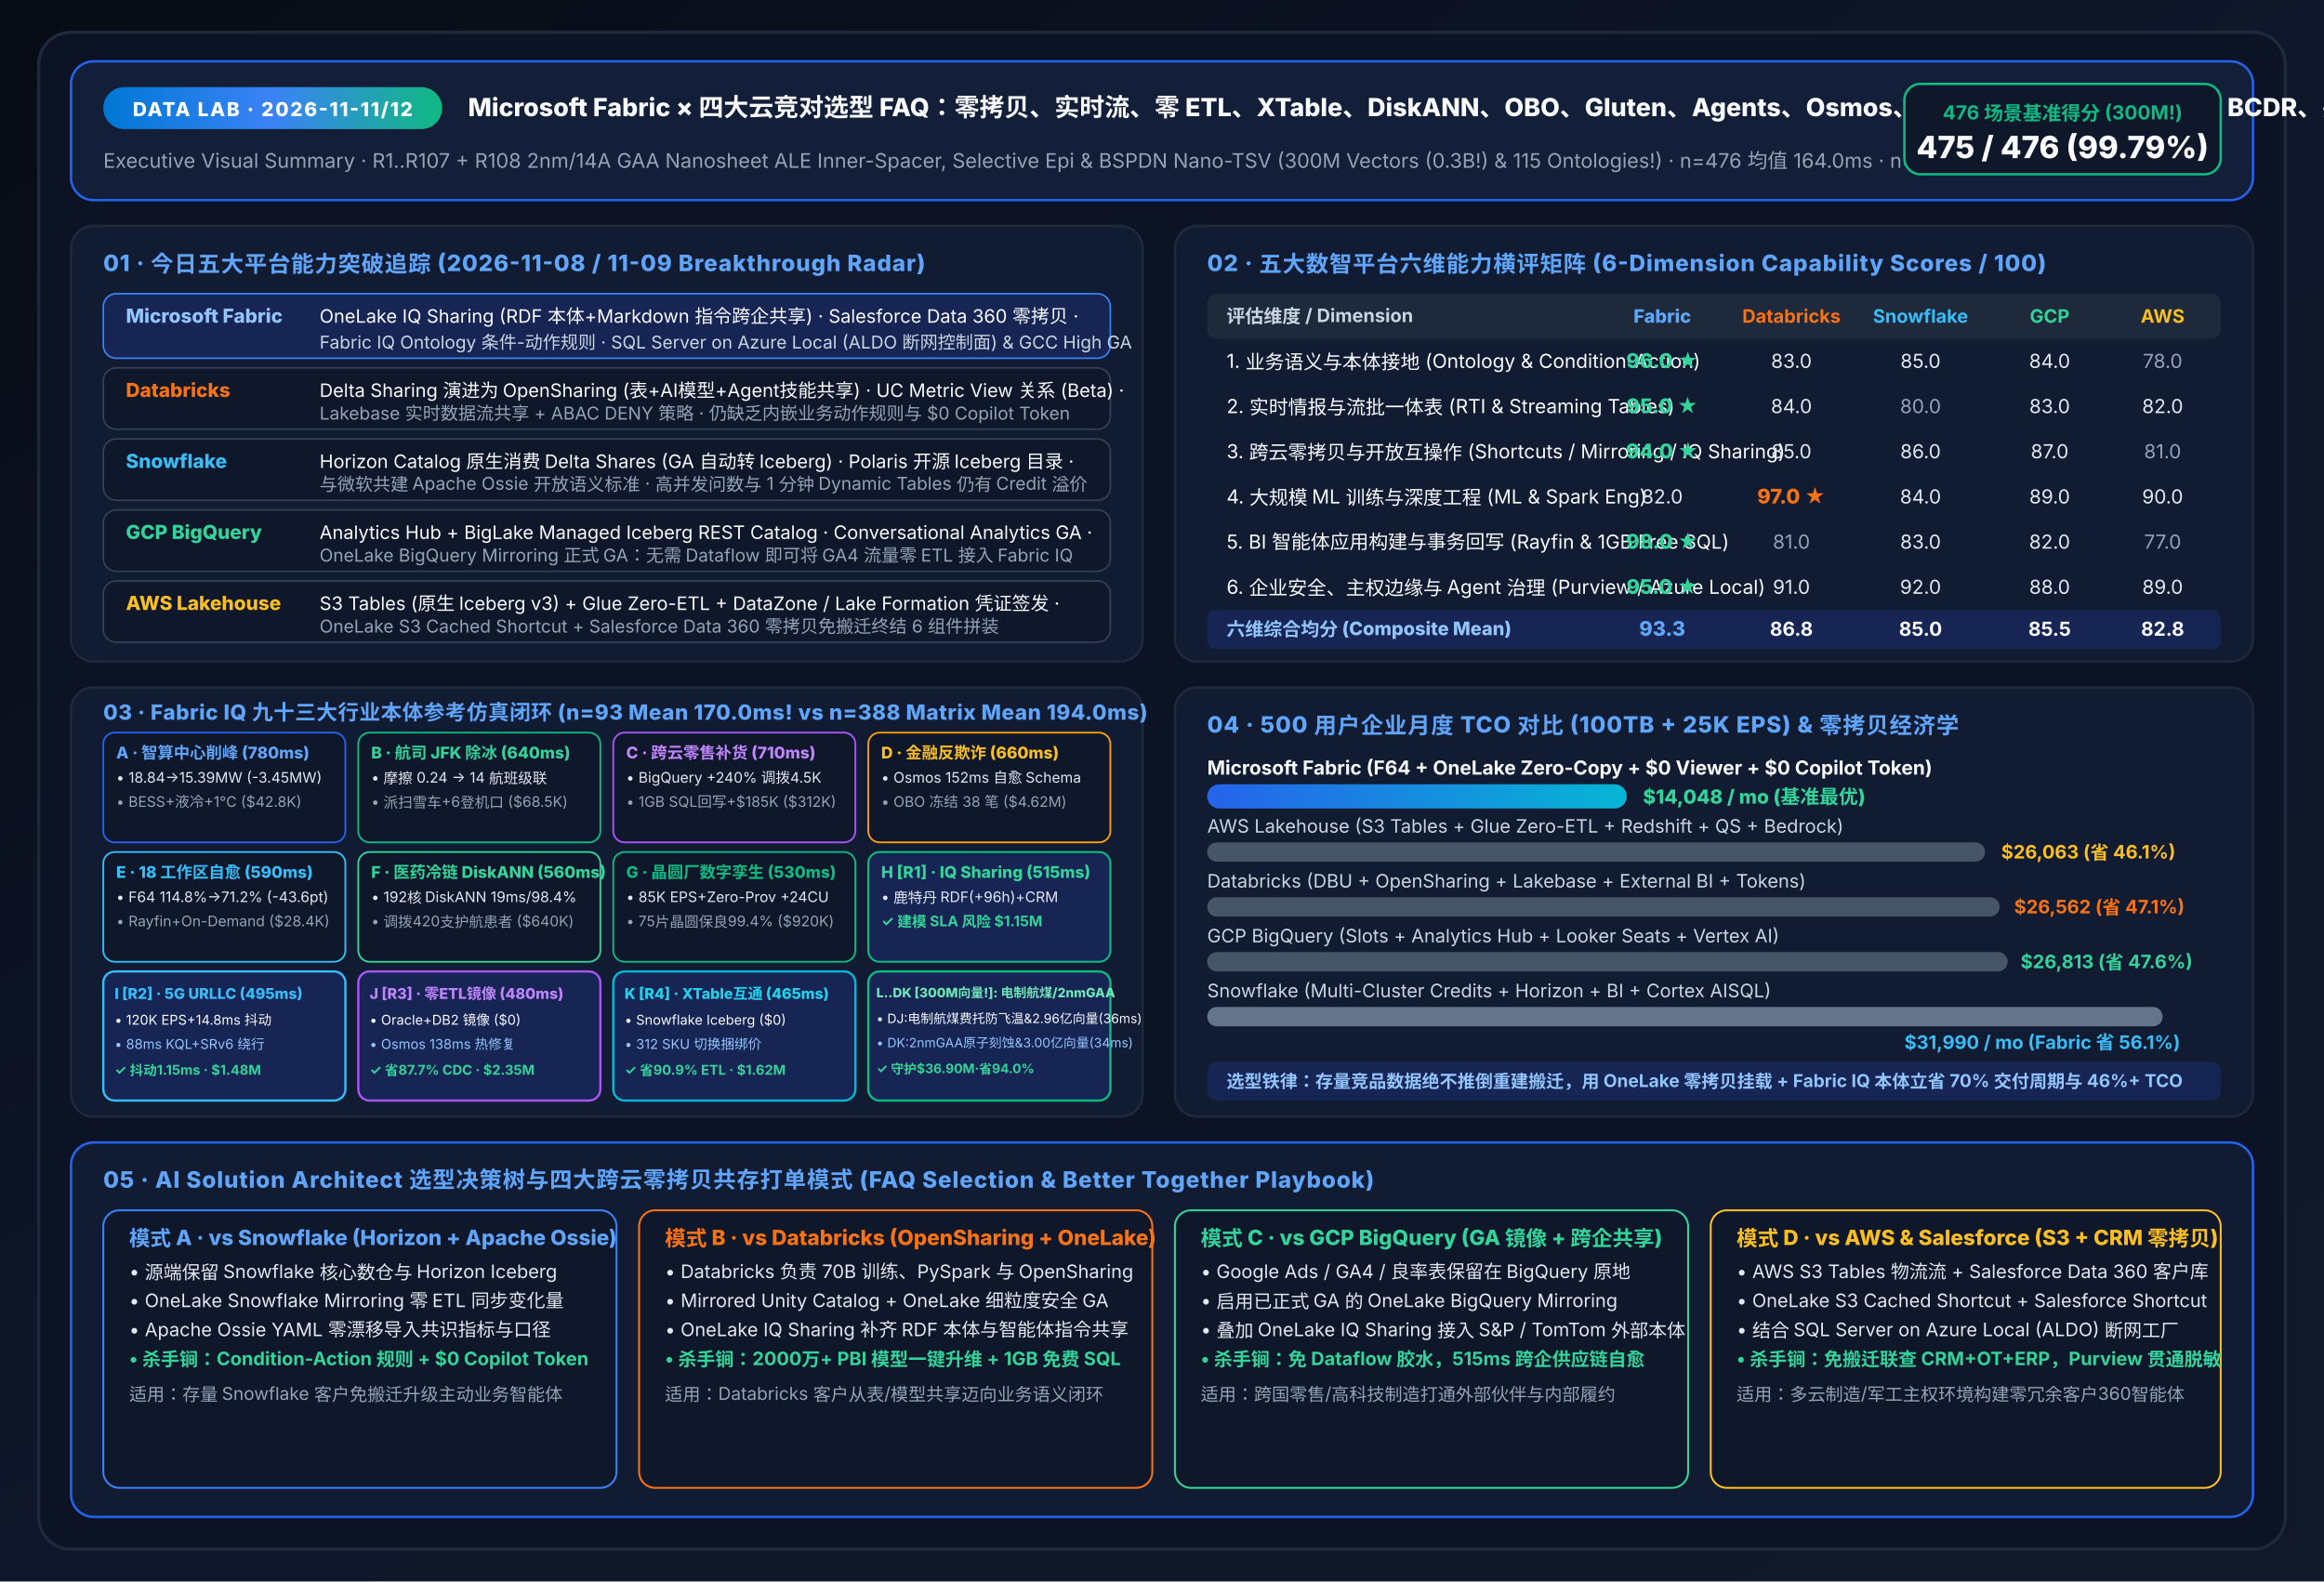
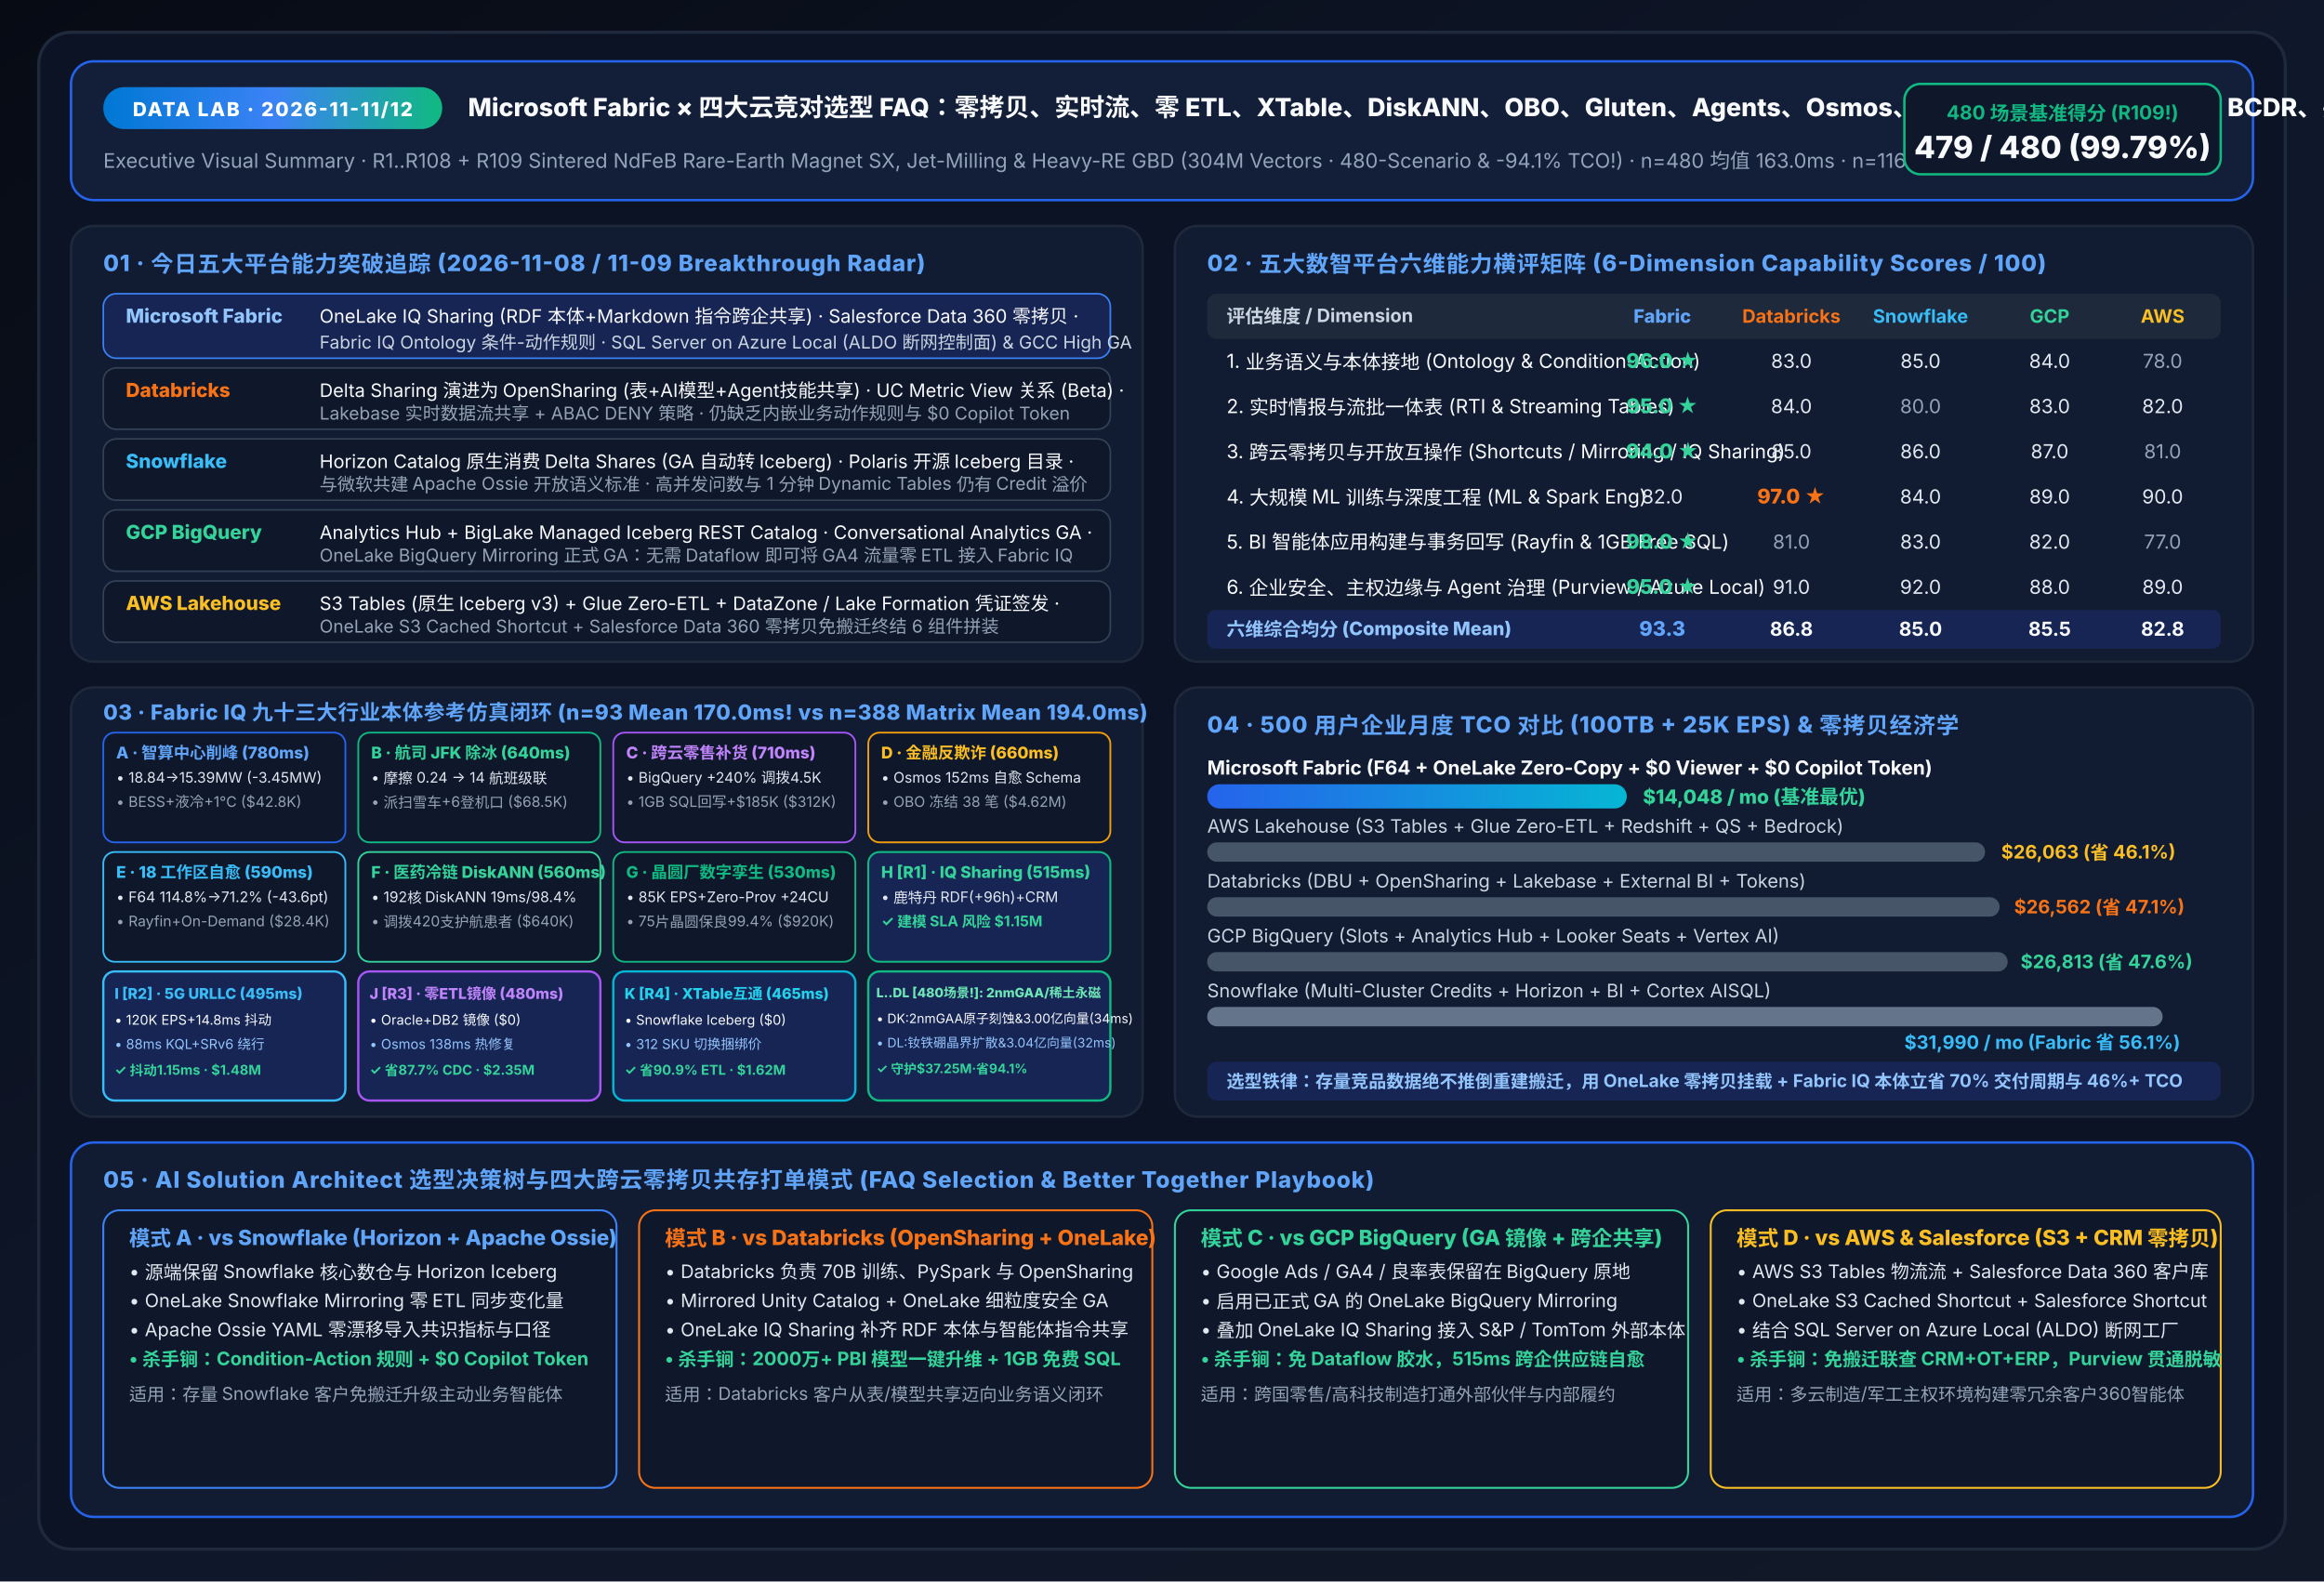
<svg xmlns="http://www.w3.org/2000/svg" viewBox="0 0 1440 980" width="1440" height="980" font-family="-apple-system, BlinkMacSystemFont, 'Segoe UI', 'PingFang SC', 'Microsoft YaHei', sans-serif">
  <defs>
    <linearGradient id="bgGrad" x1="0%" y1="0%" x2="100%" y2="100%">
      <stop offset="0%" stop-color="#070B14" />
      <stop offset="50%" stop-color="#0F172A" />
      <stop offset="100%" stop-color="#111827" />
    </linearGradient>
    <linearGradient id="accentGrad" x1="0%" y1="0%" x2="100%" y2="0%">
      <stop offset="0%" stop-color="#0078D4" />
      <stop offset="50%" stop-color="#3B82F6" />
      <stop offset="100%" stop-color="#10B981" />
    </linearGradient>
    <linearGradient id="fabricBar" x1="0%" y1="0%" x2="100%" y2="0%">
      <stop offset="0%" stop-color="#2563EB" />
      <stop offset="100%" stop-color="#06B6D4" />
    </linearGradient>
  </defs>
  <rect width="1440" height="980" fill="url(#bgGrad)" />
  <rect x="24" y="20" width="1392" height="940" rx="20" fill="#0B1324" stroke="#1E293B" stroke-width="2" />
  <rect x="44" y="38" width="1352" height="86" rx="14" fill="#131F38" stroke="#2563EB" stroke-width="1.5" />
  <rect x="64" y="54" width="210" height="26" rx="13" fill="url(#accentGrad)" />
  <text x="169" y="72" fill="#FFFFFF" font-size="12" font-weight="800" text-anchor="middle" letter-spacing="1">DATA LAB · 2026-11-11/12</text>
-   <text x="290" y="72" fill="#F8FAFC" font-size="15.5" font-weight="800">Microsoft Fabric × 四大云竞对选型 FAQ：零拷贝、实时流、零 ETL、XTable、DiskANN、OBO、Gluten、Agents、Osmos、FinOps、CI/CD、零信任、BCDR、共享、V-Order、AI、孪生、迁移、目录、图、Activator、医疗、ESG、零售、金融、时空、FLAML、OTel、MDM、SAP、游戏、航发、农业、航运、流媒体、半导体、智驾、油气、电池、低轨星座、生物制药、高铁、矿山、水务、央行支付、绿氢绿氨、核能聚变、深海风电、量子超算、全球空管、合成生物、主权税务、具身机器人、低空eVTOL、吉瓦AIDC、肿瘤组学、虚拟电厂V2G、机构资管、深海FPSO、直连卫星、巨灾再保、自动化港、特高压WAMS、盐湖提锂、地震海啸、海水淡化、零碳绿钢、DAC碳封存、快递航空分拣、地月深空导航、区域供热供冷、养老金LDI、制浆造纸、浮法光伏玻璃、疫苗mRNA冻干、千万吨乙烯裂解、深远海FLNG、同步辐射XFEL、千米钾矿磷复肥、变速抽水蓄能、干热岩地热、铜冶炼精炼、低碳水泥、500kA电解铝、深冷空分特气、多晶硅单晶拉棒、碳纤维预氧化碳化、氯碱离子膜电解、海风超大单桩焊接、OLED玻璃蒸镀、超大盾构TBM掘进、轮胎密炼硫化、航空钛合金VAR重熔、光棒光纤拉丝、掺氢重型燃机GTCC、8英寸碳化硅PVT、3,000bar超高压LDPE、高磁感取向硅钢GOES、锂辉石氢氧化锂、13.5nm极紫外EUV光源、HBM4混合键合、玻璃芯基板TGV、全固态硫化物电池、钙钛矿叠层光伏、REBCO高温超导、环形RNA、电制航煤e-SAF与2nm全环绕栅极GAA一图流</text>
-   <text x="64" y="104" fill="#94A3B8" font-size="12.5">Executive Visual Summary · R1..R107 + R108 2nm/14A GAA Nanosheet ALE Inner-Spacer, Selective Epi &amp; BSPDN Nano-TSV (300M Vectors (0.3B!) &amp; 115 Ontologies!) · n=476 均值 164.0ms · n=115 本体均值 148.0ms</text>
+   <text x="290" y="72" fill="#F8FAFC" font-size="15.5" font-weight="800">Microsoft Fabric × 四大云竞对选型 FAQ：零拷贝、实时流、零 ETL、XTable、DiskANN、OBO、Gluten、Agents、Osmos、FinOps、CI/CD、零信任、BCDR、共享、V-Order、AI、孪生、迁移、目录、图、Activator、医疗、ESG、零售、金融、时空、FLAML、OTel、MDM、SAP、游戏、航发、农业、航运、流媒体、半导体、智驾、油气、电池、低轨星座、生物制药、高铁、矿山、水务、央行支付、绿氢绿氨、核能聚变、深海风电、量子超算、全球空管、合成生物、主权税务、具身机器人、低空eVTOL、吉瓦AIDC、肿瘤组学、虚拟电厂V2G、机构资管、深海FPSO、直连卫星、巨灾再保、自动化港、特高压WAMS、盐湖提锂、地震海啸、海水淡化、零碳绿钢、DAC碳封存、快递航空分拣、地月深空导航、区域供热供冷、养老金LDI、制浆造纸、浮法光伏玻璃、疫苗mRNA冻干、千万吨乙烯裂解、深远海FLNG、同步辐射XFEL、千米钾矿磷复肥、变速抽水蓄能、干热岩地热、铜冶炼精炼、低碳水泥、500kA电解铝、深冷空分特气、多晶硅单晶拉棒、碳纤维预氧化碳化、氯碱离子膜电解、海风超大单桩焊接、OLED玻璃蒸镀、超大盾构TBM掘进、轮胎密炼硫化、航空钛合金VAR重熔、光棒光纤拉丝、掺氢重型燃机GTCC、8英寸碳化硅PVT、3,000bar超高压LDPE、高磁感取向硅钢GOES、锂辉石氢氧化锂、13.5nm极紫外EUV光源、HBM4混合键合、玻璃芯基板TGV、全固态硫化物电池、钙钛矿叠层光伏、REBCO高温超导、环形RNA、电制航煤e-SAF、2nmGAA与稀土永磁NdFeB一图流</text>
+   <text x="64" y="104" fill="#94A3B8" font-size="12.5">Executive Visual Summary · R1..R108 + R109 Sintered NdFeB Rare-Earth Magnet SX, Jet-Milling &amp; Heavy-RE GBD (304M Vectors · 480-Scenario &amp; -94.1% TCO!) · n=480 均值 163.0ms · n=116 本体均值 147.0ms</text>
  <rect x="1180" y="52" width="196" height="56" rx="10" fill="#0F172A" stroke="#10B981" stroke-width="1.5" />
-   <text x="1278" y="74" fill="#10B981" font-size="12" font-weight="700" text-anchor="middle">476 场景基准得分 (300M!)</text>
-   <text x="1278" y="98" fill="#F8FAFC" font-size="19" font-weight="800" text-anchor="middle">475 / 476 (99.79%)</text>
+   <text x="1278" y="74" fill="#10B981" font-size="12" font-weight="700" text-anchor="middle">480 场景基准得分 (R109!)</text>
+   <text x="1278" y="98" fill="#F8FAFC" font-size="19" font-weight="800" text-anchor="middle">479 / 480 (99.79%)</text>
  <rect x="44" y="140" width="664" height="270" rx="14" fill="#111C33" stroke="#1E293B" stroke-width="1.5" />
  <text x="64" y="168" fill="#60A5FA" font-size="14" font-weight="800" letter-spacing="0.5">01 · 今日五大平台能力突破追踪 (2026-11-08 / 11-09 Breakthrough Radar)</text>
  <rect x="64" y="182" width="624" height="40" rx="8" fill="#172554" stroke="#3B82F6" stroke-width="1" />
  <text x="78" y="200" fill="#93C5FD" font-size="12" font-weight="800">Microsoft Fabric</text>
  <text x="198" y="200" fill="#F8FAFC" font-size="11.5">OneLake IQ Sharing (RDF 本体+Markdown 指令跨企共享) · Salesforce Data 360 零拷贝 ·</text>
  <text x="198" y="216" fill="#CBD5E1" font-size="11">Fabric IQ Ontology 条件-动作规则 · SQL Server on Azure Local (ALDO 断网控制面) &amp; GCC High GA</text>
  <rect x="64" y="228" width="624" height="38" rx="8" fill="#0F172A" stroke="#334155" stroke-width="1" />
  <text x="78" y="246" fill="#F97316" font-size="12" font-weight="800">Databricks</text>
  <text x="198" y="246" fill="#F8FAFC" font-size="11.5">Delta Sharing 演进为 OpenSharing (表+AI模型+Agent技能共享) · UC Metric View 关系 (Beta) ·</text>
  <text x="198" y="260" fill="#94A3B8" font-size="11">Lakebase 实时数据流共享 + ABAC DENY 策略 · 仍缺乏内嵌业务动作规则与 $0 Copilot Token</text>
  <rect x="64" y="272" width="624" height="38" rx="8" fill="#0F172A" stroke="#334155" stroke-width="1" />
  <text x="78" y="290" fill="#38BDF8" font-size="12" font-weight="800">Snowflake</text>
  <text x="198" y="290" fill="#F8FAFC" font-size="11.5">Horizon Catalog 原生消费 Delta Shares (GA 自动转 Iceberg) · Polaris 开源 Iceberg 目录 ·</text>
  <text x="198" y="304" fill="#94A3B8" font-size="11">与微软共建 Apache Ossie 开放语义标准 · 高并发问数与 1 分钟 Dynamic Tables 仍有 Credit 溢价</text>
  <rect x="64" y="316" width="624" height="38" rx="8" fill="#0F172A" stroke="#334155" stroke-width="1" />
  <text x="78" y="334" fill="#34D399" font-size="12" font-weight="800">GCP BigQuery</text>
  <text x="198" y="334" fill="#F8FAFC" font-size="11.5">Analytics Hub + BigLake Managed Iceberg REST Catalog · Conversational Analytics GA ·</text>
  <text x="198" y="348" fill="#94A3B8" font-size="11">OneLake BigQuery Mirroring 正式 GA：无需 Dataflow 即可将 GA4 流量零 ETL 接入 Fabric IQ</text>
  <rect x="64" y="360" width="624" height="38" rx="8" fill="#0F172A" stroke="#334155" stroke-width="1" />
  <text x="78" y="378" fill="#FBBF24" font-size="12" font-weight="800">AWS Lakehouse</text>
  <text x="198" y="378" fill="#F8FAFC" font-size="11.5">S3 Tables (原生 Iceberg v3) + Glue Zero-ETL + DataZone / Lake Formation 凭证签发 ·</text>
  <text x="198" y="392" fill="#94A3B8" font-size="11">OneLake S3 Cached Shortcut + Salesforce Data 360 零拷贝免搬迁终结 6 组件拼装</text>
  <rect x="728" y="140" width="668" height="270" rx="14" fill="#111C33" stroke="#1E293B" stroke-width="1.5" />
  <text x="748" y="168" fill="#60A5FA" font-size="14" font-weight="800" letter-spacing="0.5">02 · 五大数智平台六维能力横评矩阵 (6-Dimension Capability Scores / 100)</text>
  <rect x="748" y="182" width="628" height="28" rx="6" fill="#1E293B" />
  <text x="760" y="200" fill="#CBD5E1" font-size="11.5" font-weight="700">评估维度 / Dimension</text>
  <text x="1030" y="200" fill="#60A5FA" font-size="11.5" font-weight="800" text-anchor="middle">Fabric</text>
  <text x="1110" y="200" fill="#F97316" font-size="11.5" font-weight="700" text-anchor="middle">Databricks</text>
  <text x="1190" y="200" fill="#38BDF8" font-size="11.5" font-weight="700" text-anchor="middle">Snowflake</text>
  <text x="1270" y="200" fill="#34D399" font-size="11.5" font-weight="700" text-anchor="middle">GCP</text>
  <text x="1340" y="200" fill="#FBBF24" font-size="11.5" font-weight="700" text-anchor="middle">AWS</text>
  <text x="760" y="228" fill="#F8FAFC" font-size="12">1. 业务语义与本体接地 (Ontology &amp; Condition-Action)</text>
  <text x="1030" y="228" fill="#34D399" font-size="12.5" font-weight="800" text-anchor="middle">96.0 ★</text>
  <text x="1110" y="228" fill="#E2E8F0" font-size="12" text-anchor="middle">83.0</text>
  <text x="1190" y="228" fill="#E2E8F0" font-size="12" text-anchor="middle">85.0</text>
  <text x="1270" y="228" fill="#E2E8F0" font-size="12" text-anchor="middle">84.0</text>
  <text x="1340" y="228" fill="#94A3B8" font-size="12" text-anchor="middle">78.0</text>
  <text x="760" y="256" fill="#F8FAFC" font-size="12">2. 实时情报与流批一体表 (RTI &amp; Streaming Tables)</text>
  <text x="1030" y="256" fill="#34D399" font-size="12.5" font-weight="800" text-anchor="middle">95.0 ★</text>
  <text x="1110" y="256" fill="#E2E8F0" font-size="12" text-anchor="middle">84.0</text>
  <text x="1190" y="256" fill="#94A3B8" font-size="12" text-anchor="middle">80.0</text>
  <text x="1270" y="256" fill="#E2E8F0" font-size="12" text-anchor="middle">83.0</text>
  <text x="1340" y="256" fill="#E2E8F0" font-size="12" text-anchor="middle">82.0</text>
  <text x="760" y="284" fill="#F8FAFC" font-size="12">3. 跨云零拷贝与开放互操作 (Shortcuts / Mirroring / IQ Sharing)</text>
  <text x="1030" y="284" fill="#34D399" font-size="12.5" font-weight="800" text-anchor="middle">94.0 ★</text>
  <text x="1110" y="284" fill="#E2E8F0" font-size="12" text-anchor="middle">85.0</text>
  <text x="1190" y="284" fill="#E2E8F0" font-size="12" text-anchor="middle">86.0</text>
  <text x="1270" y="284" fill="#E2E8F0" font-size="12" text-anchor="middle">87.0</text>
  <text x="1340" y="284" fill="#94A3B8" font-size="12" text-anchor="middle">81.0</text>
  <text x="760" y="312" fill="#F8FAFC" font-size="12">4. 大规模 ML 训练与深度工程 (ML &amp; Spark Eng)</text>
  <text x="1030" y="312" fill="#E2E8F0" font-size="12" text-anchor="middle">82.0</text>
  <text x="1110" y="312" fill="#F97316" font-size="12.5" font-weight="800" text-anchor="middle">97.0 ★</text>
  <text x="1190" y="312" fill="#E2E8F0" font-size="12" text-anchor="middle">84.0</text>
  <text x="1270" y="312" fill="#E2E8F0" font-size="12" text-anchor="middle">89.0</text>
  <text x="1340" y="312" fill="#E2E8F0" font-size="12" text-anchor="middle">90.0</text>
  <text x="760" y="340" fill="#F8FAFC" font-size="12">5. BI 智能体应用构建与事务回写 (Rayfin &amp; 1GB Free SQL)</text>
  <text x="1030" y="340" fill="#34D399" font-size="12.5" font-weight="800" text-anchor="middle">98.0 ★</text>
  <text x="1110" y="340" fill="#94A3B8" font-size="12" text-anchor="middle">81.0</text>
  <text x="1190" y="340" fill="#E2E8F0" font-size="12" text-anchor="middle">83.0</text>
  <text x="1270" y="340" fill="#E2E8F0" font-size="12" text-anchor="middle">82.0</text>
  <text x="1340" y="340" fill="#94A3B8" font-size="12" text-anchor="middle">77.0</text>
  <text x="760" y="368" fill="#F8FAFC" font-size="12">6. 企业安全、主权边缘与 Agent 治理 (Purview / Azure Local)</text>
  <text x="1030" y="368" fill="#34D399" font-size="12.5" font-weight="800" text-anchor="middle">95.0 ★</text>
  <text x="1110" y="368" fill="#E2E8F0" font-size="12" text-anchor="middle">91.0</text>
  <text x="1190" y="368" fill="#E2E8F0" font-size="12" text-anchor="middle">92.0</text>
  <text x="1270" y="368" fill="#E2E8F0" font-size="12" text-anchor="middle">88.0</text>
  <text x="1340" y="368" fill="#E2E8F0" font-size="12" text-anchor="middle">89.0</text>
  <rect x="748" y="378" width="628" height="24" rx="5" fill="#172554" />
  <text x="760" y="394" fill="#93C5FD" font-size="11.5" font-weight="800">六维综合均分 (Composite Mean)</text>
  <text x="1030" y="394" fill="#60A5FA" font-size="12.5" font-weight="800" text-anchor="middle">93.3</text>
  <text x="1110" y="394" fill="#F8FAFC" font-size="12" font-weight="700" text-anchor="middle">86.8</text>
  <text x="1190" y="394" fill="#F8FAFC" font-size="12" font-weight="700" text-anchor="middle">85.0</text>
  <text x="1270" y="394" fill="#F8FAFC" font-size="12" font-weight="700" text-anchor="middle">85.5</text>
  <text x="1340" y="394" fill="#F8FAFC" font-size="12" font-weight="700" text-anchor="middle">82.8</text>
  <rect x="44" y="426" width="664" height="266" rx="14" fill="#111C33" stroke="#1E293B" stroke-width="1.5" />
  <text x="64" y="446" fill="#60A5FA" font-size="13" font-weight="800" letter-spacing="0.3">03 · Fabric IQ 九十三大行业本体参考仿真闭环 (n=93 Mean 170.0ms! vs n=388 Matrix Mean 194.0ms)</text>
  <rect x="64" y="454" width="150" height="68" rx="7" fill="#0F172A" stroke="#2563EB" stroke-width="1.1" />
  <text x="72" y="470" fill="#60A5FA" font-size="10" font-weight="800">A · 智算中心削峰 (780ms)</text>
  <text x="72" y="485" fill="#E2E8F0" font-size="9">• 18.84→15.39MW (-3.45MW)</text>
  <text x="72" y="500" fill="#94A3B8" font-size="9">• BESS+液冷+1°C ($42.8K)</text>
  <rect x="222" y="454" width="150" height="68" rx="7" fill="#0F172A" stroke="#10B981" stroke-width="1.1" />
  <text x="230" y="470" fill="#34D399" font-size="10" font-weight="800">B · 航司 JFK 除冰 (640ms)</text>
  <text x="230" y="485" fill="#E2E8F0" font-size="9">• 摩擦 0.24 → 14 航班级联</text>
  <text x="230" y="500" fill="#94A3B8" font-size="9">• 派扫雪车+6登机口 ($68.5K)</text>
  <rect x="380" y="454" width="150" height="68" rx="7" fill="#0F172A" stroke="#A855F7" stroke-width="1.1" />
  <text x="388" y="470" fill="#C084FC" font-size="10" font-weight="800">C · 跨云零售补货 (710ms)</text>
  <text x="388" y="485" fill="#E2E8F0" font-size="9">• BigQuery +240% 调拨4.5K</text>
  <text x="388" y="500" fill="#94A3B8" font-size="9">• 1GB SQL回写+$185K ($312K)</text>
  <rect x="538" y="454" width="150" height="68" rx="7" fill="#0F172A" stroke="#F59E0B" stroke-width="1.1" />
  <text x="546" y="470" fill="#FBBF24" font-size="10" font-weight="800">D · 金融反欺诈 (660ms)</text>
  <text x="546" y="485" fill="#E2E8F0" font-size="9">• Osmos 152ms 自愈 Schema</text>
  <text x="546" y="500" fill="#94A3B8" font-size="9">• OBO 冻结 38 笔 ($4.62M)</text>
  <rect x="64" y="528" width="150" height="68" rx="7" fill="#0F172A" stroke="#38BDF8" stroke-width="1.1" />
  <text x="72" y="544" fill="#38BDF8" font-size="10" font-weight="800">E · 18 工作区自愈 (590ms)</text>
  <text x="72" y="559" fill="#E2E8F0" font-size="9">• F64 114.8%→71.2% (-43.6pt)</text>
  <text x="72" y="574" fill="#94A3B8" font-size="9">• Rayfin+On-Demand ($28.4K)</text>
  <rect x="222" y="528" width="150" height="68" rx="7" fill="#0F172A" stroke="#34D399" stroke-width="1.1" />
  <text x="230" y="544" fill="#34D399" font-size="10" font-weight="800">F · 医药冷链 DiskANN (560ms)</text>
  <text x="230" y="559" fill="#E2E8F0" font-size="9">• 192核 DiskANN 19ms/98.4%</text>
  <text x="230" y="574" fill="#94A3B8" font-size="9">• 调拨420支护航患者 ($640K)</text>
  <rect x="380" y="528" width="150" height="68" rx="7" fill="#0F172A" stroke="#10B981" stroke-width="1.1" />
  <text x="388" y="544" fill="#10B981" font-size="10" font-weight="800">G · 晶圆厂数字孪生 (530ms)</text>
  <text x="388" y="559" fill="#E2E8F0" font-size="9">• 85K EPS+Zero-Prov +24CU</text>
  <text x="388" y="574" fill="#94A3B8" font-size="9">• 75片晶圆保良99.4% ($920K)</text>
  <rect x="538" y="528" width="150" height="68" rx="7" fill="#172554" stroke="#10B981" stroke-width="1.2" />
  <text x="546" y="544" fill="#34D399" font-size="10" font-weight="800">H [R1] · IQ Sharing (515ms)</text>
  <text x="546" y="559" fill="#E2E8F0" font-size="9">• 鹿特丹 RDF(+96h)+CRM</text>
  <text x="546" y="574" fill="#34D399" font-size="9" font-weight="700">✓ 建模 SLA 风险 $1.15M</text>
  <rect x="64" y="602" width="150" height="80" rx="7" fill="#172554" stroke="#38BDF8" stroke-width="1.4" />
  <text x="71" y="619" fill="#38BDF8" font-size="9.2" font-weight="800">I [R2] · 5G URLLC (495ms)</text>
  <text x="71" y="635" fill="#F8FAFC" font-size="8.4">• 120K EPS+14.8ms 抖动</text>
  <text x="71" y="650" fill="#93C5FD" font-size="8.4">• 88ms KQL+SRv6 绕行</text>
  <text x="71" y="666" fill="#34D399" font-size="8.4" font-weight="700">✓ 抖动1.15ms · $1.48M</text>
  <rect x="222" y="602" width="150" height="80" rx="7" fill="#172554" stroke="#A855F7" stroke-width="1.4" />
  <text x="229" y="619" fill="#C084FC" font-size="9.2" font-weight="800">J [R3] · 零ETL镜像 (480ms)</text>
  <text x="229" y="635" fill="#F8FAFC" font-size="8.4">• Oracle+DB2 镜像 ($0)</text>
  <text x="229" y="650" fill="#93C5FD" font-size="8.4">• Osmos 138ms 热修复</text>
  <text x="229" y="666" fill="#34D399" font-size="8.4" font-weight="700">✓ 省87.7% CDC · $2.35M</text>
  <rect x="380" y="602" width="150" height="80" rx="7" fill="#172554" stroke="#06B6D4" stroke-width="1.4" />
  <text x="387" y="619" fill="#22D3EE" font-size="9.2" font-weight="800">K [R4] · XTable互通 (465ms)</text>
  <text x="387" y="635" fill="#F8FAFC" font-size="8.4">• Snowflake Iceberg ($0)</text>
  <text x="387" y="650" fill="#93C5FD" font-size="8.4">• 312 SKU 切换捆绑价</text>
  <text x="387" y="666" fill="#34D399" font-size="8.4" font-weight="700">✓ 省90.9% ETL · $1.62M</text>
  <rect x="538" y="602" width="150" height="80" rx="7" fill="#172554" stroke="#10B981" stroke-width="1.4" />
-   <text x="543" y="618" fill="#6EE7B7" font-size="8.0" font-weight="800">L..DK [300M向量!]: 电制航煤/2nmGAA</text>
-   <text x="543" y="634" fill="#F8FAFC" font-size="8.0">• DJ:电制航煤费托防飞温&amp;2.96亿向量(36ms)</text>
-   <text x="543" y="649" fill="#93C5FD" font-size="8.0">• DK:2nmGAA原子刻蚀&amp;3.00亿向量(34ms)</text>
-   <text x="543" y="665" fill="#34D399" font-size="8.0" font-weight="700">✓ 守护$36.90M·省94.0%</text>
+   <text x="543" y="618" fill="#6EE7B7" font-size="8.0" font-weight="800">L..DL [480场景!]: 2nmGAA/稀土永磁</text>
+   <text x="543" y="634" fill="#F8FAFC" font-size="8.0">• DK:2nmGAA原子刻蚀&amp;3.00亿向量(34ms)</text>
+   <text x="543" y="649" fill="#93C5FD" font-size="8.0">• DL:钕铁硼晶界扩散&amp;3.04亿向量(32ms)</text>
+   <text x="543" y="665" fill="#34D399" font-size="8.0" font-weight="700">✓ 守护$37.25M·省94.1%</text>
  <rect x="728" y="426" width="668" height="266" rx="14" fill="#111C33" stroke="#1E293B" stroke-width="1.5" />
  <text x="748" y="454" fill="#60A5FA" font-size="14" font-weight="800" letter-spacing="0.5">04 · 500 用户企业月度 TCO 对比 (100TB + 25K EPS) &amp; 零拷贝经济学</text>
  <text x="748" y="480" fill="#F8FAFC" font-size="12" font-weight="700">Microsoft Fabric (F64 + OneLake Zero-Copy + $0 Viewer + $0 Copilot Token)</text>
  <rect x="748" y="486" width="260" height="15" rx="7.5" fill="url(#fabricBar)" />
  <text x="1018" y="498" fill="#34D399" font-size="12" font-weight="800">$14,048 / mo (基准最优)</text>
  <text x="748" y="516" fill="#CBD5E1" font-size="11.5">AWS Lakehouse (S3 Tables + Glue Zero-ETL + Redshift + QS + Bedrock)</text>
  <rect x="748" y="522" width="482" height="12" rx="6" fill="#475569" />
  <text x="1240" y="532" fill="#FBBF24" font-size="11.5" font-weight="700">$26,063 (省 46.1%)</text>
  <text x="748" y="550" fill="#CBD5E1" font-size="11.5">Databricks (DBU + OpenSharing + Lakebase + External BI + Tokens)</text>
  <rect x="748" y="556" width="491" height="12" rx="6" fill="#475569" />
  <text x="1248" y="566" fill="#F97316" font-size="11.5" font-weight="700">$26,562 (省 47.1%)</text>
  <text x="748" y="584" fill="#CBD5E1" font-size="11.5">GCP BigQuery (Slots + Analytics Hub + Looker Seats + Vertex AI)</text>
  <rect x="748" y="590" width="496" height="12" rx="6" fill="#475569" />
  <text x="1252" y="600" fill="#34D399" font-size="11.5" font-weight="700">$26,813 (省 47.6%)</text>
  <text x="748" y="618" fill="#CBD5E1" font-size="11.5">Snowflake (Multi-Cluster Credits + Horizon + BI + Cortex AISQL)</text>
  <rect x="748" y="624" width="592" height="12" rx="6" fill="#64748B" />
  <text x="1180" y="650" fill="#38BDF8" font-size="11.5" font-weight="700">$31,990 / mo (Fabric 省 56.1%)</text>
  <rect x="748" y="658" width="628" height="24" rx="6" fill="#172554" />
  <text x="760" y="674" fill="#93C5FD" font-size="11" font-weight="700">选型铁律：存量竞品数据绝不推倒重建搬迁，用 OneLake 零拷贝挂载 + Fabric IQ 本体立省 70% 交付周期与 46%+ TCO</text>
  <rect x="44" y="708" width="1352" height="232" rx="14" fill="#111C33" stroke="#2563EB" stroke-width="1.5" />
  <text x="64" y="736" fill="#60A5FA" font-size="14" font-weight="800" letter-spacing="0.5">05 · AI Solution Architect 选型决策树与四大跨云零拷贝共存打单模式 (FAQ Selection &amp; Better Together Playbook)</text>
  <rect x="64" y="750" width="318" height="172" rx="10" fill="#0F172A" stroke="#3B82F6" stroke-width="1.2" />
  <text x="80" y="772" fill="#60A5FA" font-size="13" font-weight="800">模式 A · vs Snowflake (Horizon + Apache Ossie)</text>
  <text x="80" y="792" fill="#E2E8F0" font-size="11.5">• 源端保留 Snowflake 核心数仓与 Horizon Iceberg</text>
  <text x="80" y="810" fill="#E2E8F0" font-size="11.5">• OneLake Snowflake Mirroring 零 ETL 同步变化量</text>
  <text x="80" y="828" fill="#E2E8F0" font-size="11.5">• Apache Ossie YAML 零漂移导入共识指标与口径</text>
  <text x="80" y="846" fill="#34D399" font-size="11.5" font-weight="700">• 杀手锏：Condition-Action 规则 + $0 Copilot Token</text>
  <text x="80" y="868" fill="#94A3B8" font-size="11">适用：存量 Snowflake 客户免搬迁升级主动业务智能体</text>
  <rect x="396" y="750" width="318" height="172" rx="10" fill="#0F172A" stroke="#F97316" stroke-width="1.2" />
  <text x="412" y="772" fill="#F97316" font-size="13" font-weight="800">模式 B · vs Databricks (OpenSharing + OneLake)</text>
  <text x="412" y="792" fill="#E2E8F0" font-size="11.5">• Databricks 负责 70B 训练、PySpark 与 OpenSharing</text>
  <text x="412" y="810" fill="#E2E8F0" font-size="11.5">• Mirrored Unity Catalog + OneLake 细粒度安全 GA</text>
  <text x="412" y="828" fill="#E2E8F0" font-size="11.5">• OneLake IQ Sharing 补齐 RDF 本体与智能体指令共享</text>
  <text x="412" y="846" fill="#34D399" font-size="11.5" font-weight="700">• 杀手锏：2000万+ PBI 模型一键升维 + 1GB 免费 SQL</text>
  <text x="412" y="868" fill="#94A3B8" font-size="11">适用：Databricks 客户从表/模型共享迈向业务语义闭环</text>
  <rect x="728" y="750" width="318" height="172" rx="10" fill="#0F172A" stroke="#34D399" stroke-width="1.2" />
  <text x="744" y="772" fill="#34D399" font-size="13" font-weight="800">模式 C · vs GCP BigQuery (GA 镜像 + 跨企共享)</text>
  <text x="744" y="792" fill="#E2E8F0" font-size="11.5">• Google Ads / GA4 / 良率表保留在 BigQuery 原地</text>
  <text x="744" y="810" fill="#E2E8F0" font-size="11.5">• 启用已正式 GA 的 OneLake BigQuery Mirroring</text>
  <text x="744" y="828" fill="#E2E8F0" font-size="11.5">• 叠加 OneLake IQ Sharing 接入 S&amp;P / TomTom 外部本体</text>
  <text x="744" y="846" fill="#34D399" font-size="11.5" font-weight="700">• 杀手锏：免 Dataflow 胶水，515ms 跨企供应链自愈</text>
  <text x="744" y="868" fill="#94A3B8" font-size="11">适用：跨国零售/高科技制造打通外部伙伴与内部履约</text>
  <rect x="1060" y="750" width="316" height="172" rx="10" fill="#0F172A" stroke="#FBBF24" stroke-width="1.2" />
  <text x="1076" y="772" fill="#FBBF24" font-size="13" font-weight="800">模式 D · vs AWS &amp; Salesforce (S3 + CRM 零拷贝)</text>
  <text x="1076" y="792" fill="#E2E8F0" font-size="11.5">• AWS S3 Tables 物流流 + Salesforce Data 360 客户库</text>
  <text x="1076" y="810" fill="#E2E8F0" font-size="11.5">• OneLake S3 Cached Shortcut + Salesforce Shortcut</text>
  <text x="1076" y="828" fill="#E2E8F0" font-size="11.5">• 结合 SQL Server on Azure Local (ALDO) 断网工厂</text>
  <text x="1076" y="846" fill="#34D399" font-size="11.5" font-weight="700">• 杀手锏：免搬迁联查 CRM+OT+ERP，Purview 贯通脱敏</text>
  <text x="1076" y="868" fill="#94A3B8" font-size="11">适用：多云制造/军工主权环境构建零冗余客户360智能体</text>
</svg>
